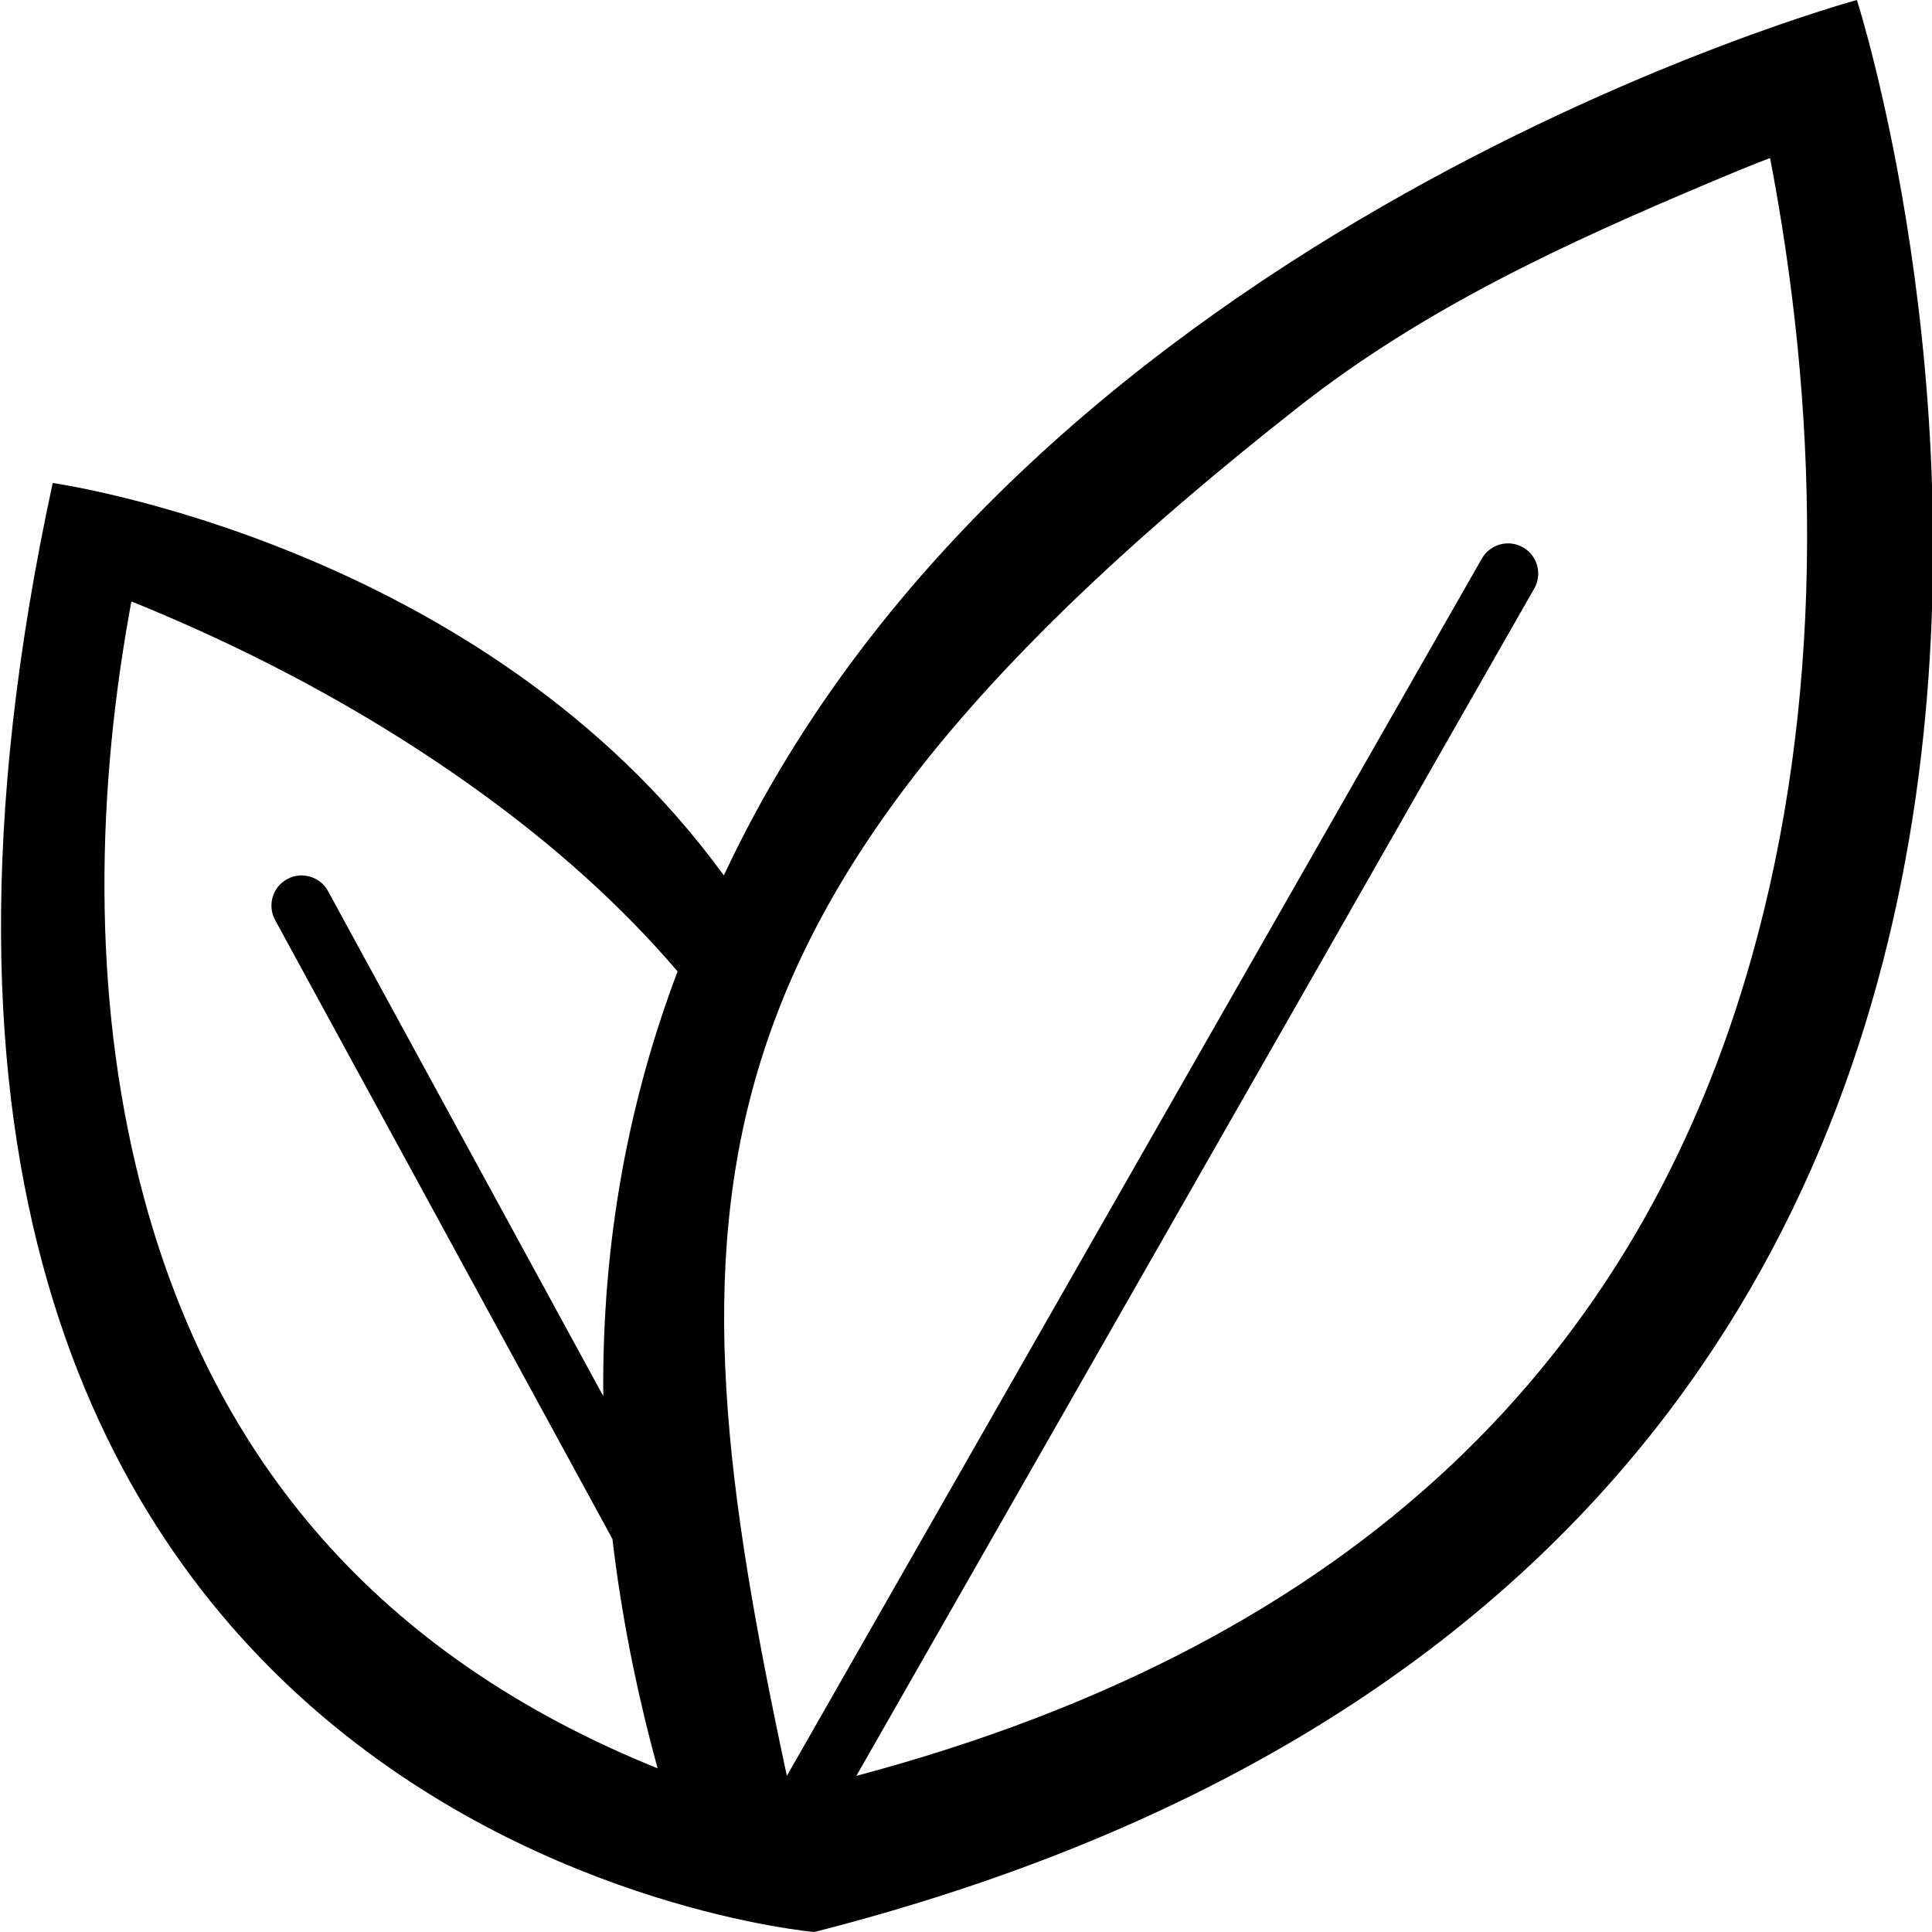
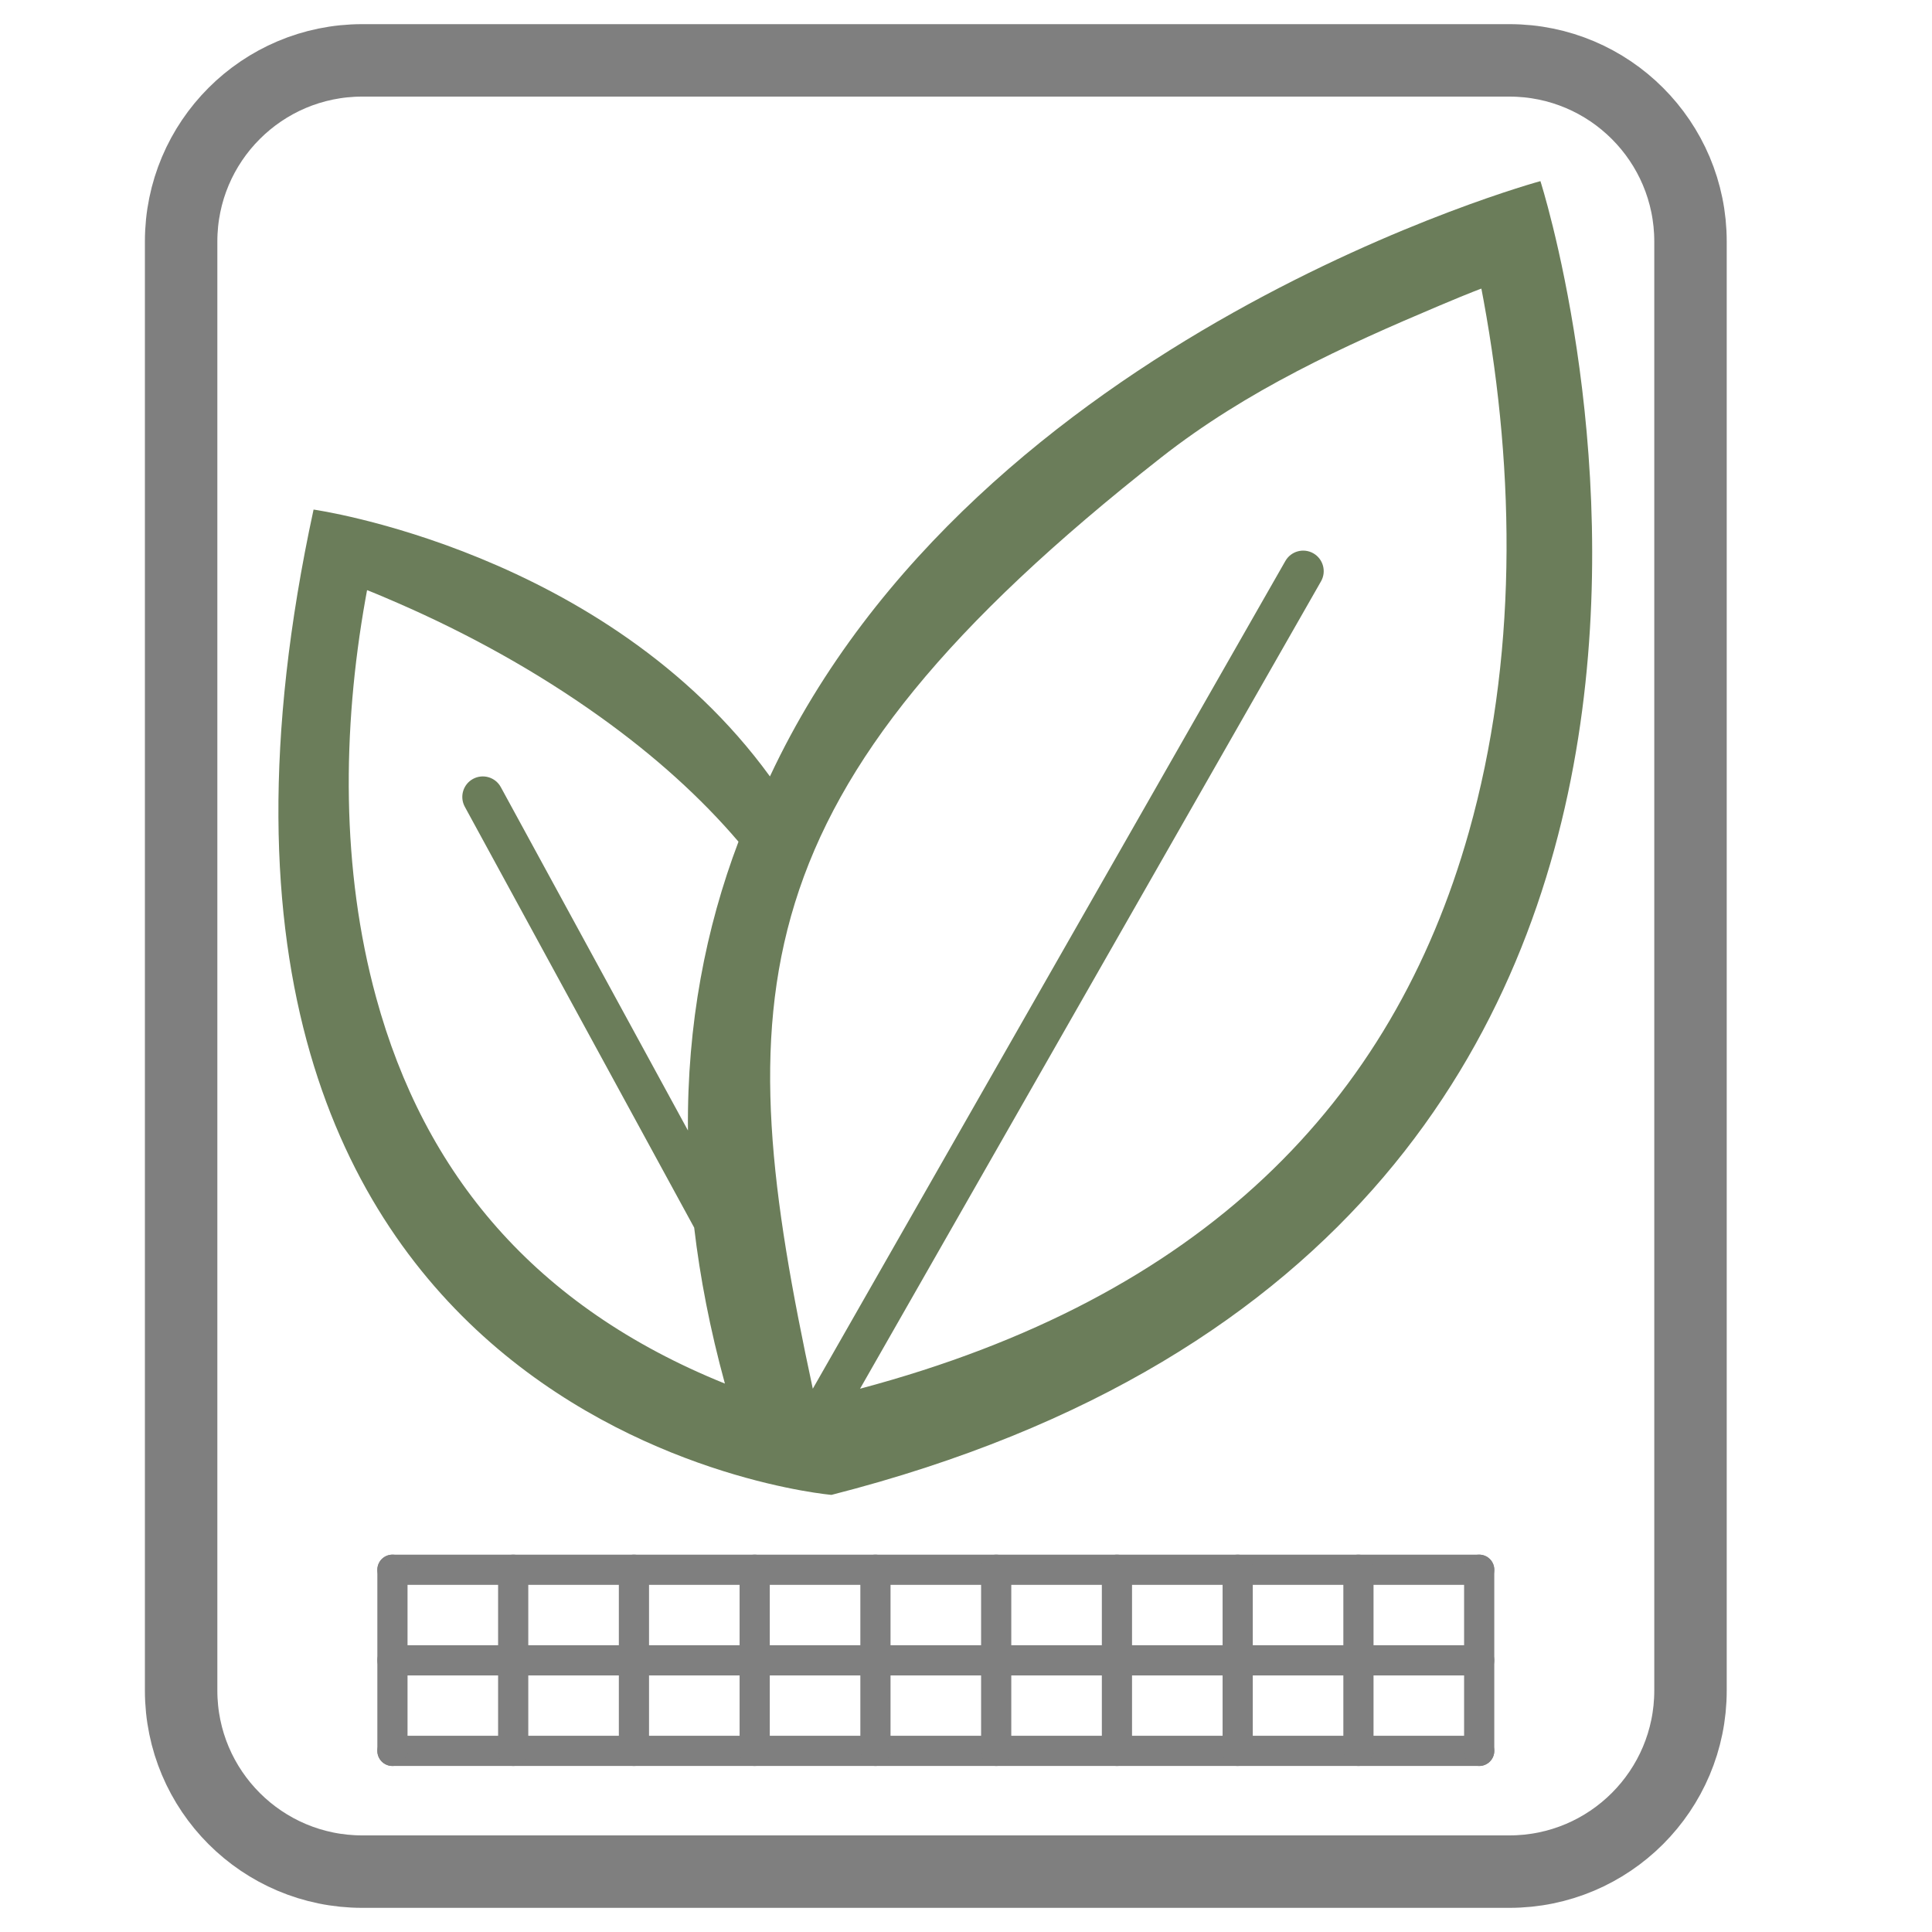
- <svg xmlns="http://www.w3.org/2000/svg" width="32px" height="32px" viewBox="0 0 32 32" version="1.1">
-   <defs />
-   <g id="flatten" stroke="none" stroke-width="1" fill="none" fill-rule="evenodd">
-     <g id="z-copy" transform="translate(-100, -100)" fill="#000000">
-       <g id="accessoryIcon" transform="translate(100, 100)">
-         <path d="M10.144,25.491 C10.286,26.705 10.531,27.971 10.892,29.289 C6.259,27.418 3.572,24.18 2.398,19.889 C1.542,16.761 1.569,13.37 2.137,10.178 C2.15,10.106 2.176,9.963 2.176,9.963 C2.176,9.963 2.338,10.021 2.926,10.277 C4.61,11.01 6.294,11.932 7.857,13.052 C9.192,14.008 10.309,15.019 11.223,16.09 L11.223,16.09 C10.427,18.191 9.968,20.53 9.992,23.124 L5.434,14.761 C5.302,14.518 4.999,14.429 4.756,14.561 C4.514,14.693 4.425,14.997 4.557,15.239 L10.144,25.491 L10.144,25.491 Z M13.033,29.414 C10.991,19.906 11.089,14.922 21.513,6.736 C23.613,5.087 25.975,4.013 28.288,3.036 C29.097,2.694 29.318,2.618 29.318,2.618 C29.318,2.618 29.354,2.807 29.372,2.904 C30.152,7.16 30.19,11.681 29.014,15.853 C27.151,22.462 22.512,27.196 14.184,29.414 L25.412,9.748 C25.549,9.508 25.465,9.203 25.226,9.066 C24.986,8.929 24.681,9.012 24.544,9.252 L13.033,29.414 L13.033,29.414 L13.033,29.414 Z M13.488,32 C38.966,25.5 30.756,0 30.756,0 C30.756,0 17.031,3.723 11.989,14.5 C7.993,9 0.873,8 0.873,8 C-3.996,30.5 13.488,32 13.488,32 Z" />
-       </g>
-     </g>
+ <svg xmlns="http://www.w3.org/2000/svg" width="32px" height="32px" viewBox="0 0 32 32">
+   <rect x="3" y="1" width="25" height="30" rx="3" stroke="#7f7f7f" fill="none" stroke-width="1.2" />
+   <g transform="translate(4.6, 3) scale(0.68)">
+     <path fill="#6b7d5a" d="M10.144,25.491 C10.286,26.705 10.531,27.971 10.892,29.289 C6.259,27.418 3.572,24.18 2.398,19.889 C1.542,16.761 1.569,13.37 2.137,10.178 C2.15,10.106 2.176,9.963 2.176,9.963 C2.176,9.963 2.338,10.021 2.926,10.277 C4.61,11.01 6.294,11.932 7.857,13.052 C9.192,14.008 10.309,15.019 11.223,16.09 L11.223,16.09 C10.427,18.191 9.968,20.53 9.992,23.124 L5.434,14.761 C5.302,14.518 4.999,14.429 4.756,14.561 C4.514,14.693 4.425,14.997 4.557,15.239 L10.144,25.491 Z M13.033,29.414 C10.991,19.906 11.089,14.922 21.513,6.736 C23.613,5.087 25.975,4.013 28.288,3.036 C29.097,2.694 29.318,2.618 29.318,2.618 C29.318,2.618 29.354,2.807 29.372,2.904 C30.152,7.16 30.19,11.681 29.014,15.853 C27.151,22.462 22.512,27.196 14.184,29.414 L25.412,9.748 C25.549,9.508 25.465,9.203 25.226,9.066 C24.986,8.929 24.681,9.012 24.544,9.252 L13.033,29.414 Z M13.488,32 C38.966,25.5 30.756,0 30.756,0 C30.756,0 17.031,3.723 11.989,14.5 C7.993,9 0.873,8 0.873,8 C-3.996,30.5 13.488,32 13.488,32 Z" />
  </g>
+   <line stroke-linecap="round" x1="6.5" y1="26" x2="24.5" y2="26" stroke="#7f7f7f" stroke-width="0.5" />
+   <line stroke-linecap="round" x1="6.5" y1="27.5" x2="24.5" y2="27.5" stroke="#7f7f7f" stroke-width="0.5" />
+   <line stroke-linecap="round" x1="6.5" y1="29" x2="24.5" y2="29" stroke="#7f7f7f" stroke-width="0.5" />
+   <line stroke-linecap="round" x1="6.5" y1="26" x2="6.5" y2="29" stroke="#7f7f7f" stroke-width="0.5" />
+   <line stroke-linecap="round" x1="8.5" y1="26" x2="8.5" y2="29" stroke="#7f7f7f" stroke-width="0.5" />
+   <line stroke-linecap="round" x1="10.5" y1="26" x2="10.5" y2="29" stroke="#7f7f7f" stroke-width="0.5" />
+   <line stroke-linecap="round" x1="12.5" y1="26" x2="12.5" y2="29" stroke="#7f7f7f" stroke-width="0.5" />
+   <line stroke-linecap="round" x1="14.5" y1="26" x2="14.5" y2="29" stroke="#7f7f7f" stroke-width="0.5" />
+   <line stroke-linecap="round" x1="16.5" y1="26" x2="16.5" y2="29" stroke="#7f7f7f" stroke-width="0.5" />
+   <line stroke-linecap="round" x1="18.5" y1="26" x2="18.5" y2="29" stroke="#7f7f7f" stroke-width="0.5" />
+   <line stroke-linecap="round" x1="20.5" y1="26" x2="20.5" y2="29" stroke="#7f7f7f" stroke-width="0.5" />
+   <line stroke-linecap="round" x1="22.5" y1="26" x2="22.5" y2="29" stroke="#7f7f7f" stroke-width="0.5" />
+   <line stroke-linecap="round" x1="24.5" y1="26" x2="24.5" y2="29" stroke="#7f7f7f" stroke-width="0.5" />
</svg>
